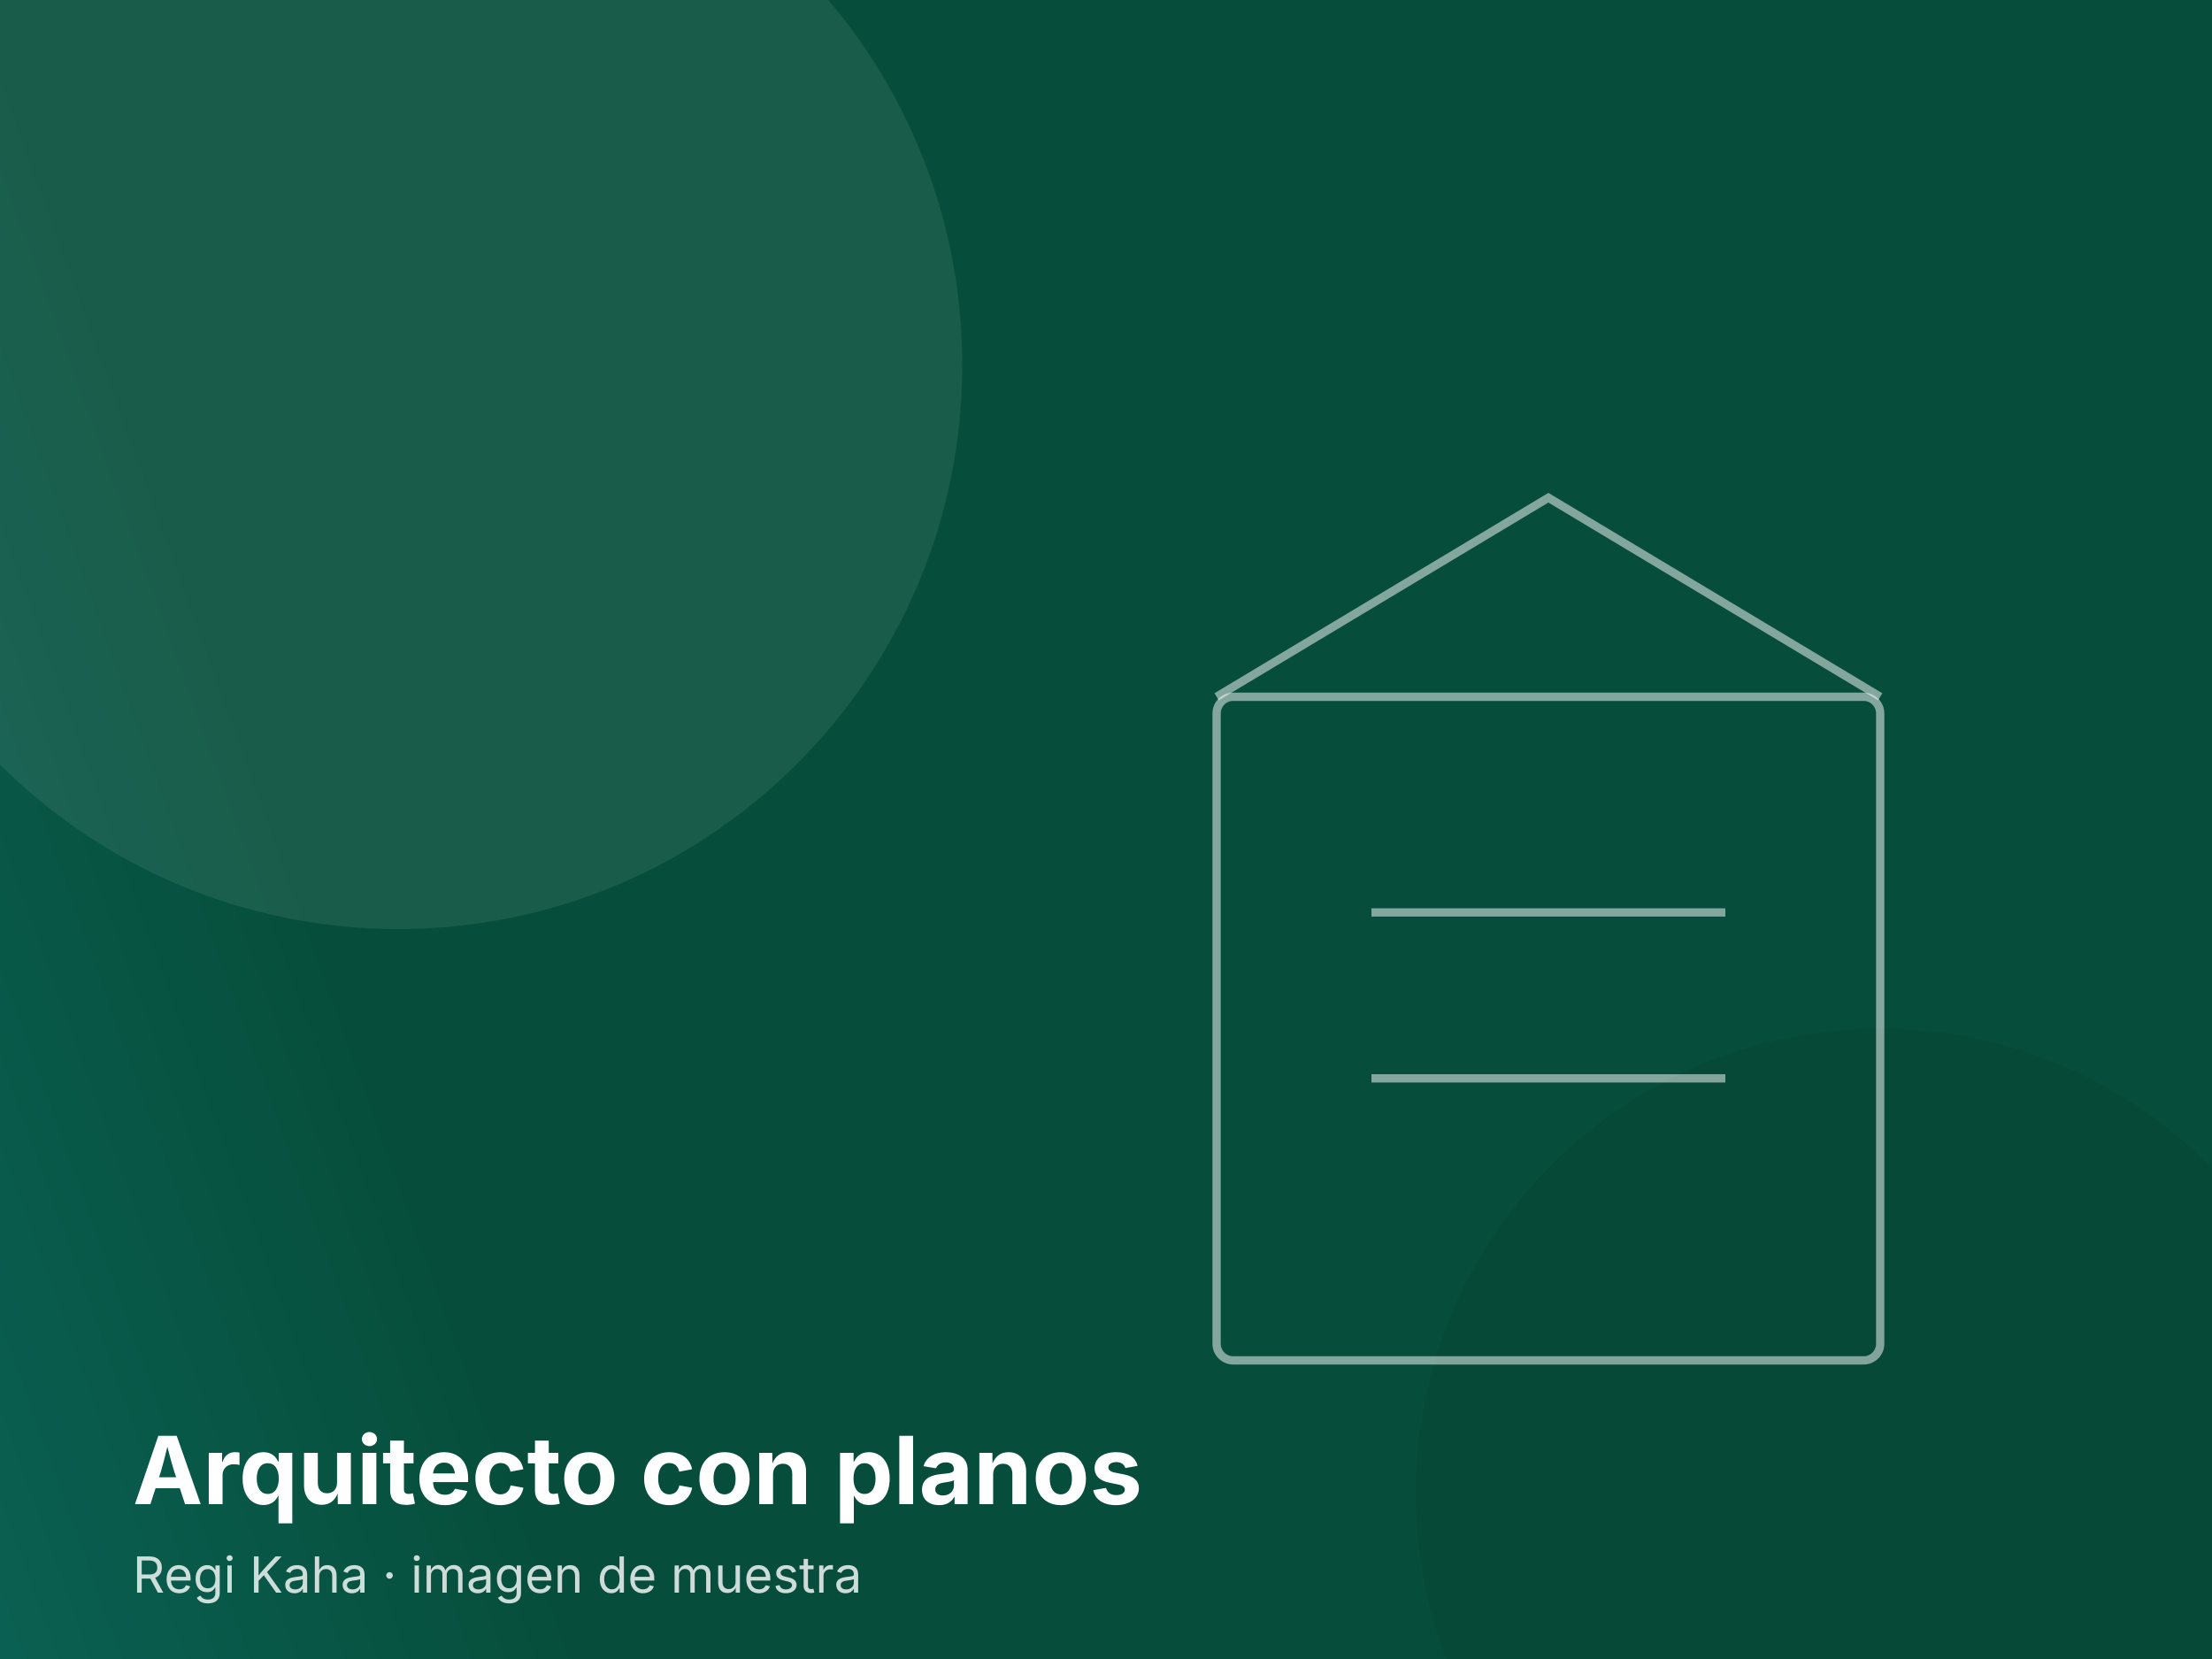
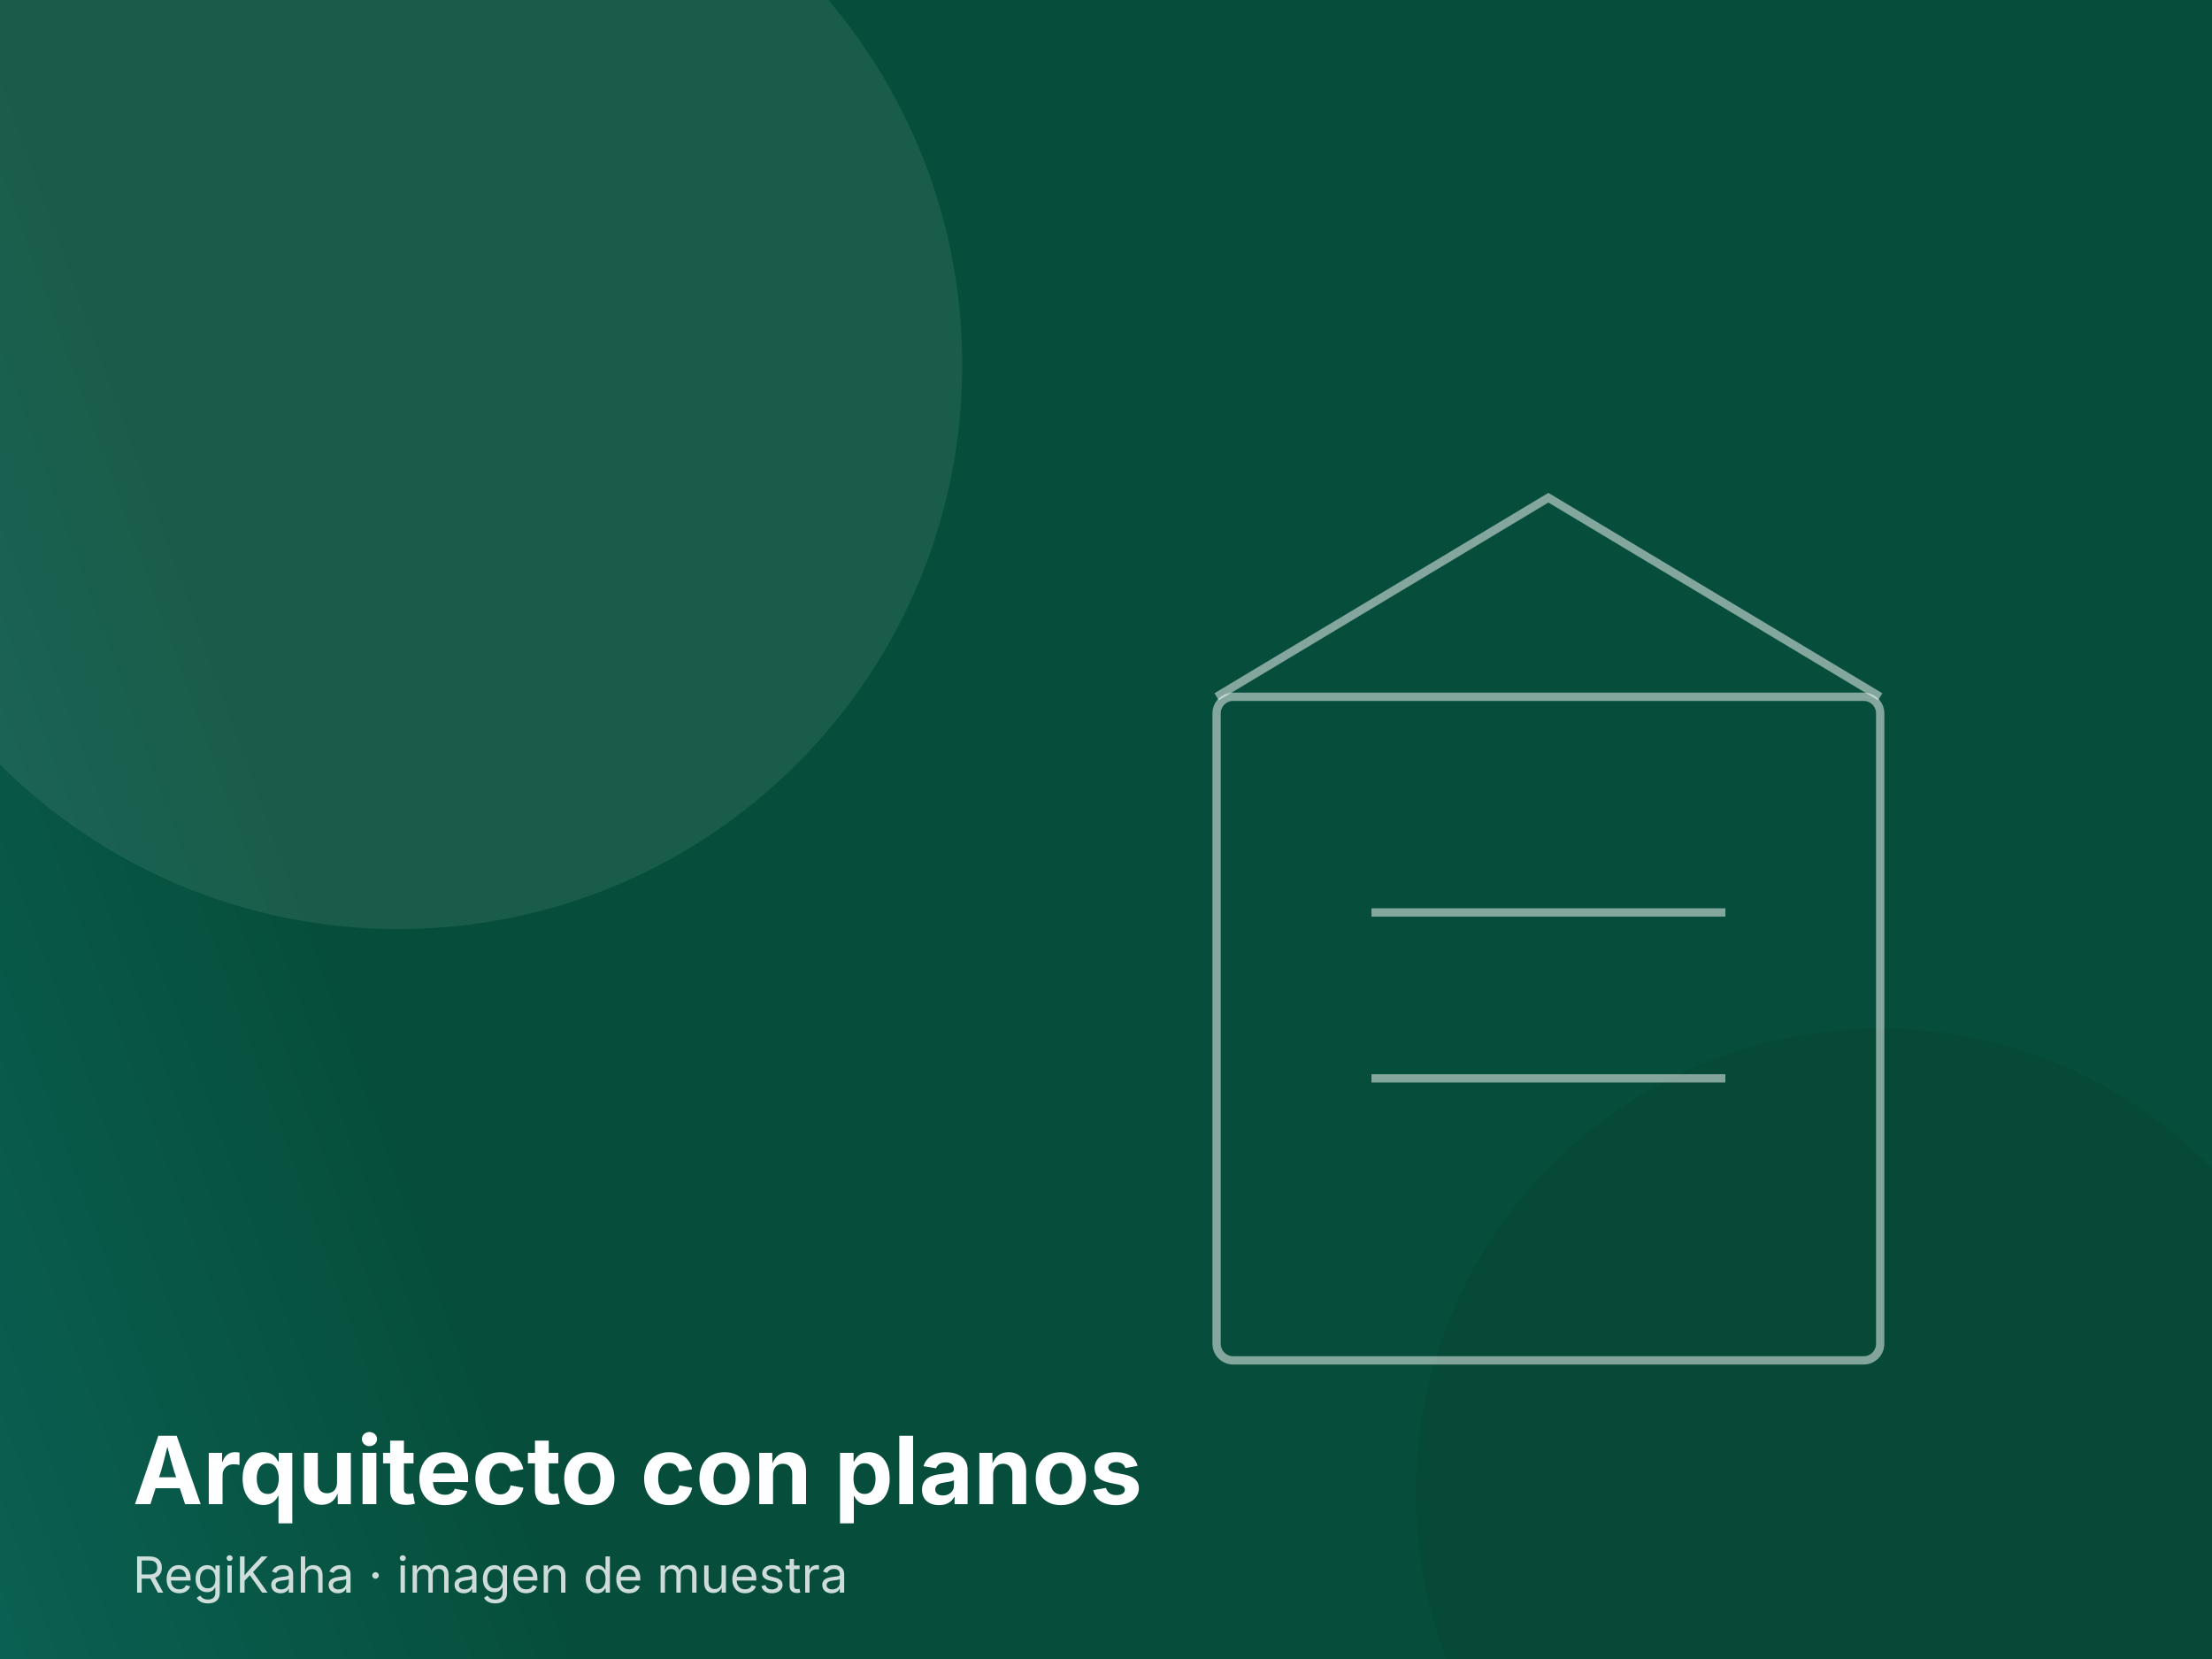
<svg xmlns="http://www.w3.org/2000/svg" width="800" height="600" viewBox="0 0 800 600">
  <defs>
    <linearGradient id="cg" gradientTransform="rotate(165)">
      <stop offset="0" stop-color="#064E3B" />
      <stop offset="0.55" stop-color="#0F766E" />
      <stop offset="1" stop-color="#14B8A6" />
    </linearGradient>
  </defs>
  <rect width="800" height="600" fill="url(#cg)" />
  <circle cx="144" cy="132" r="204" fill="rgba(255,255,255,0.08)" />
  <circle cx="680" cy="540" r="168" fill="rgba(0,0,0,0.07)" />
  <g stroke="rgba(255,255,255,0.5)" stroke-width="3" fill="none">
    <rect x="440" y="252" width="240" height="240" rx="6" />
    <path d="M440 252 L560 180 L680 252" />
    <line x1="496" y1="330" x2="624" y2="330" />
    <line x1="496" y1="390" x2="624" y2="390" />
  </g>
  <text x="48" y="544" font-family="Inter, sans-serif" font-size="34" font-weight="700" fill="#fff">Arquitecto con planos</text>
-   <text x="48" y="576" font-family="Inter, sans-serif" font-size="18" fill="rgba(255,255,255,0.8)">Regi Kaha · imagen de muestra</text>
+   <text x="48" y="576" font-family="Inter, sans-serif" font-size="18" fill="rgba(255,255,255,0.8)">RegiKaha · imagen de muestra</text>
</svg>
